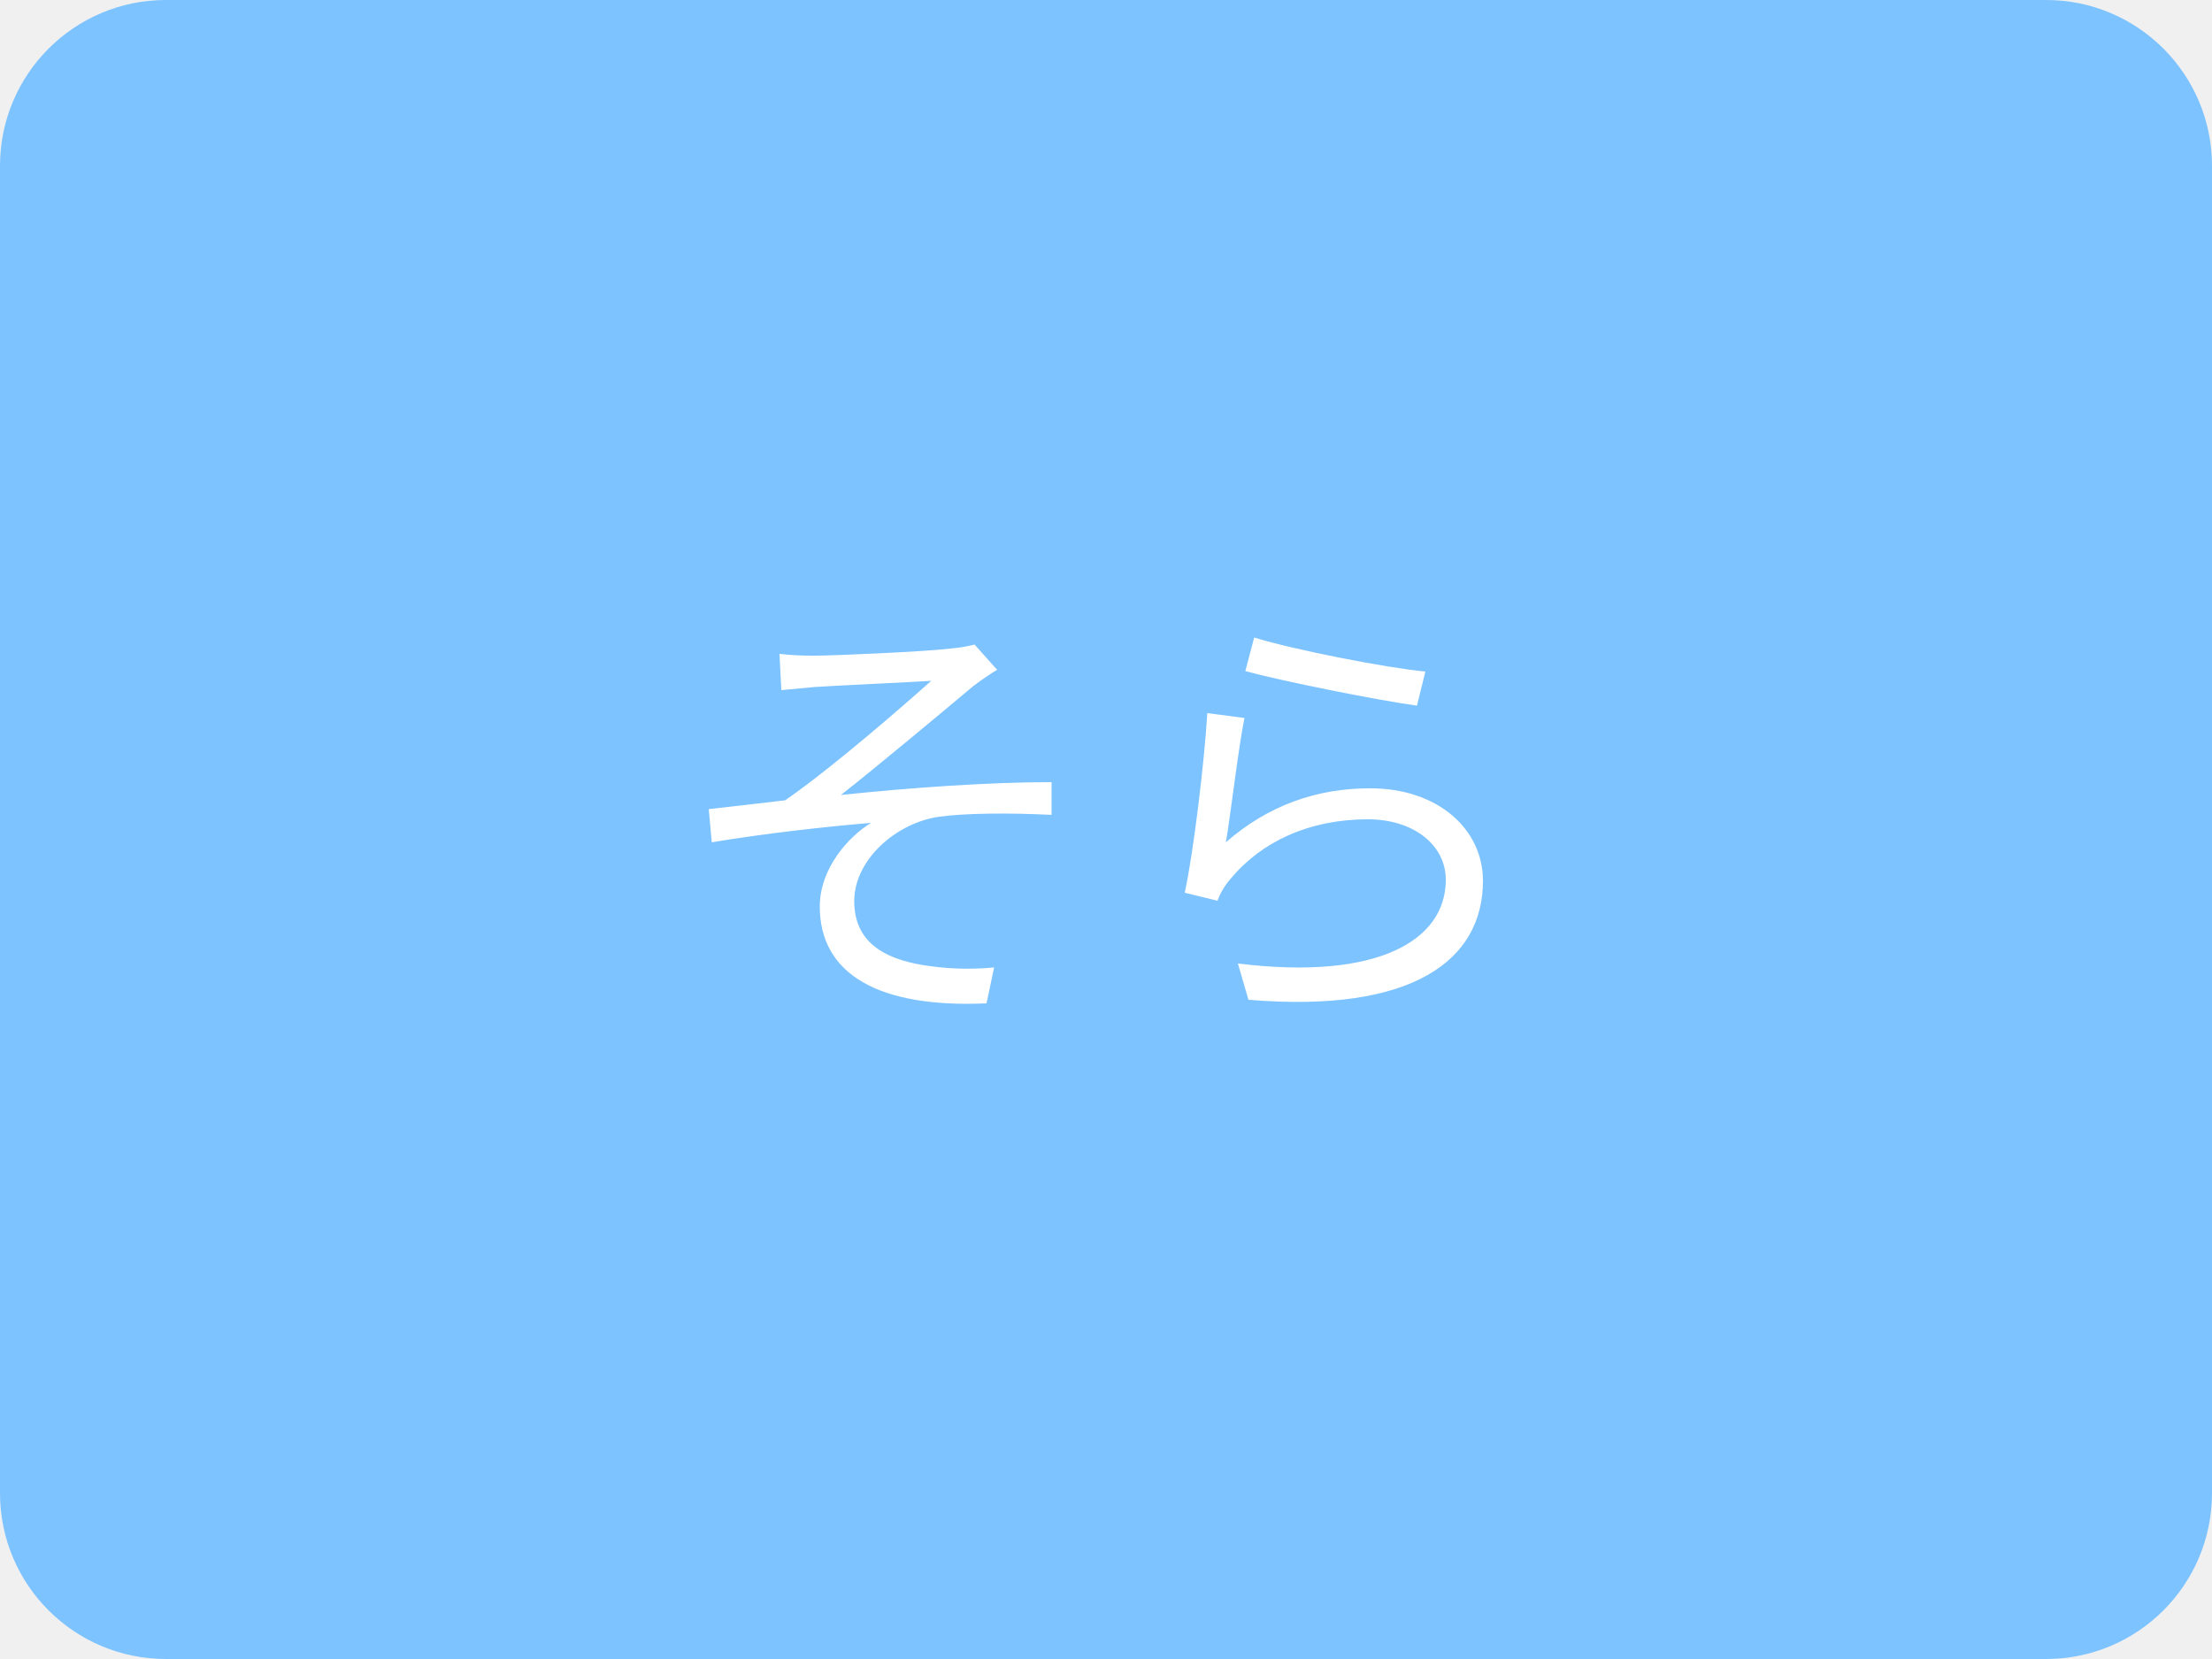
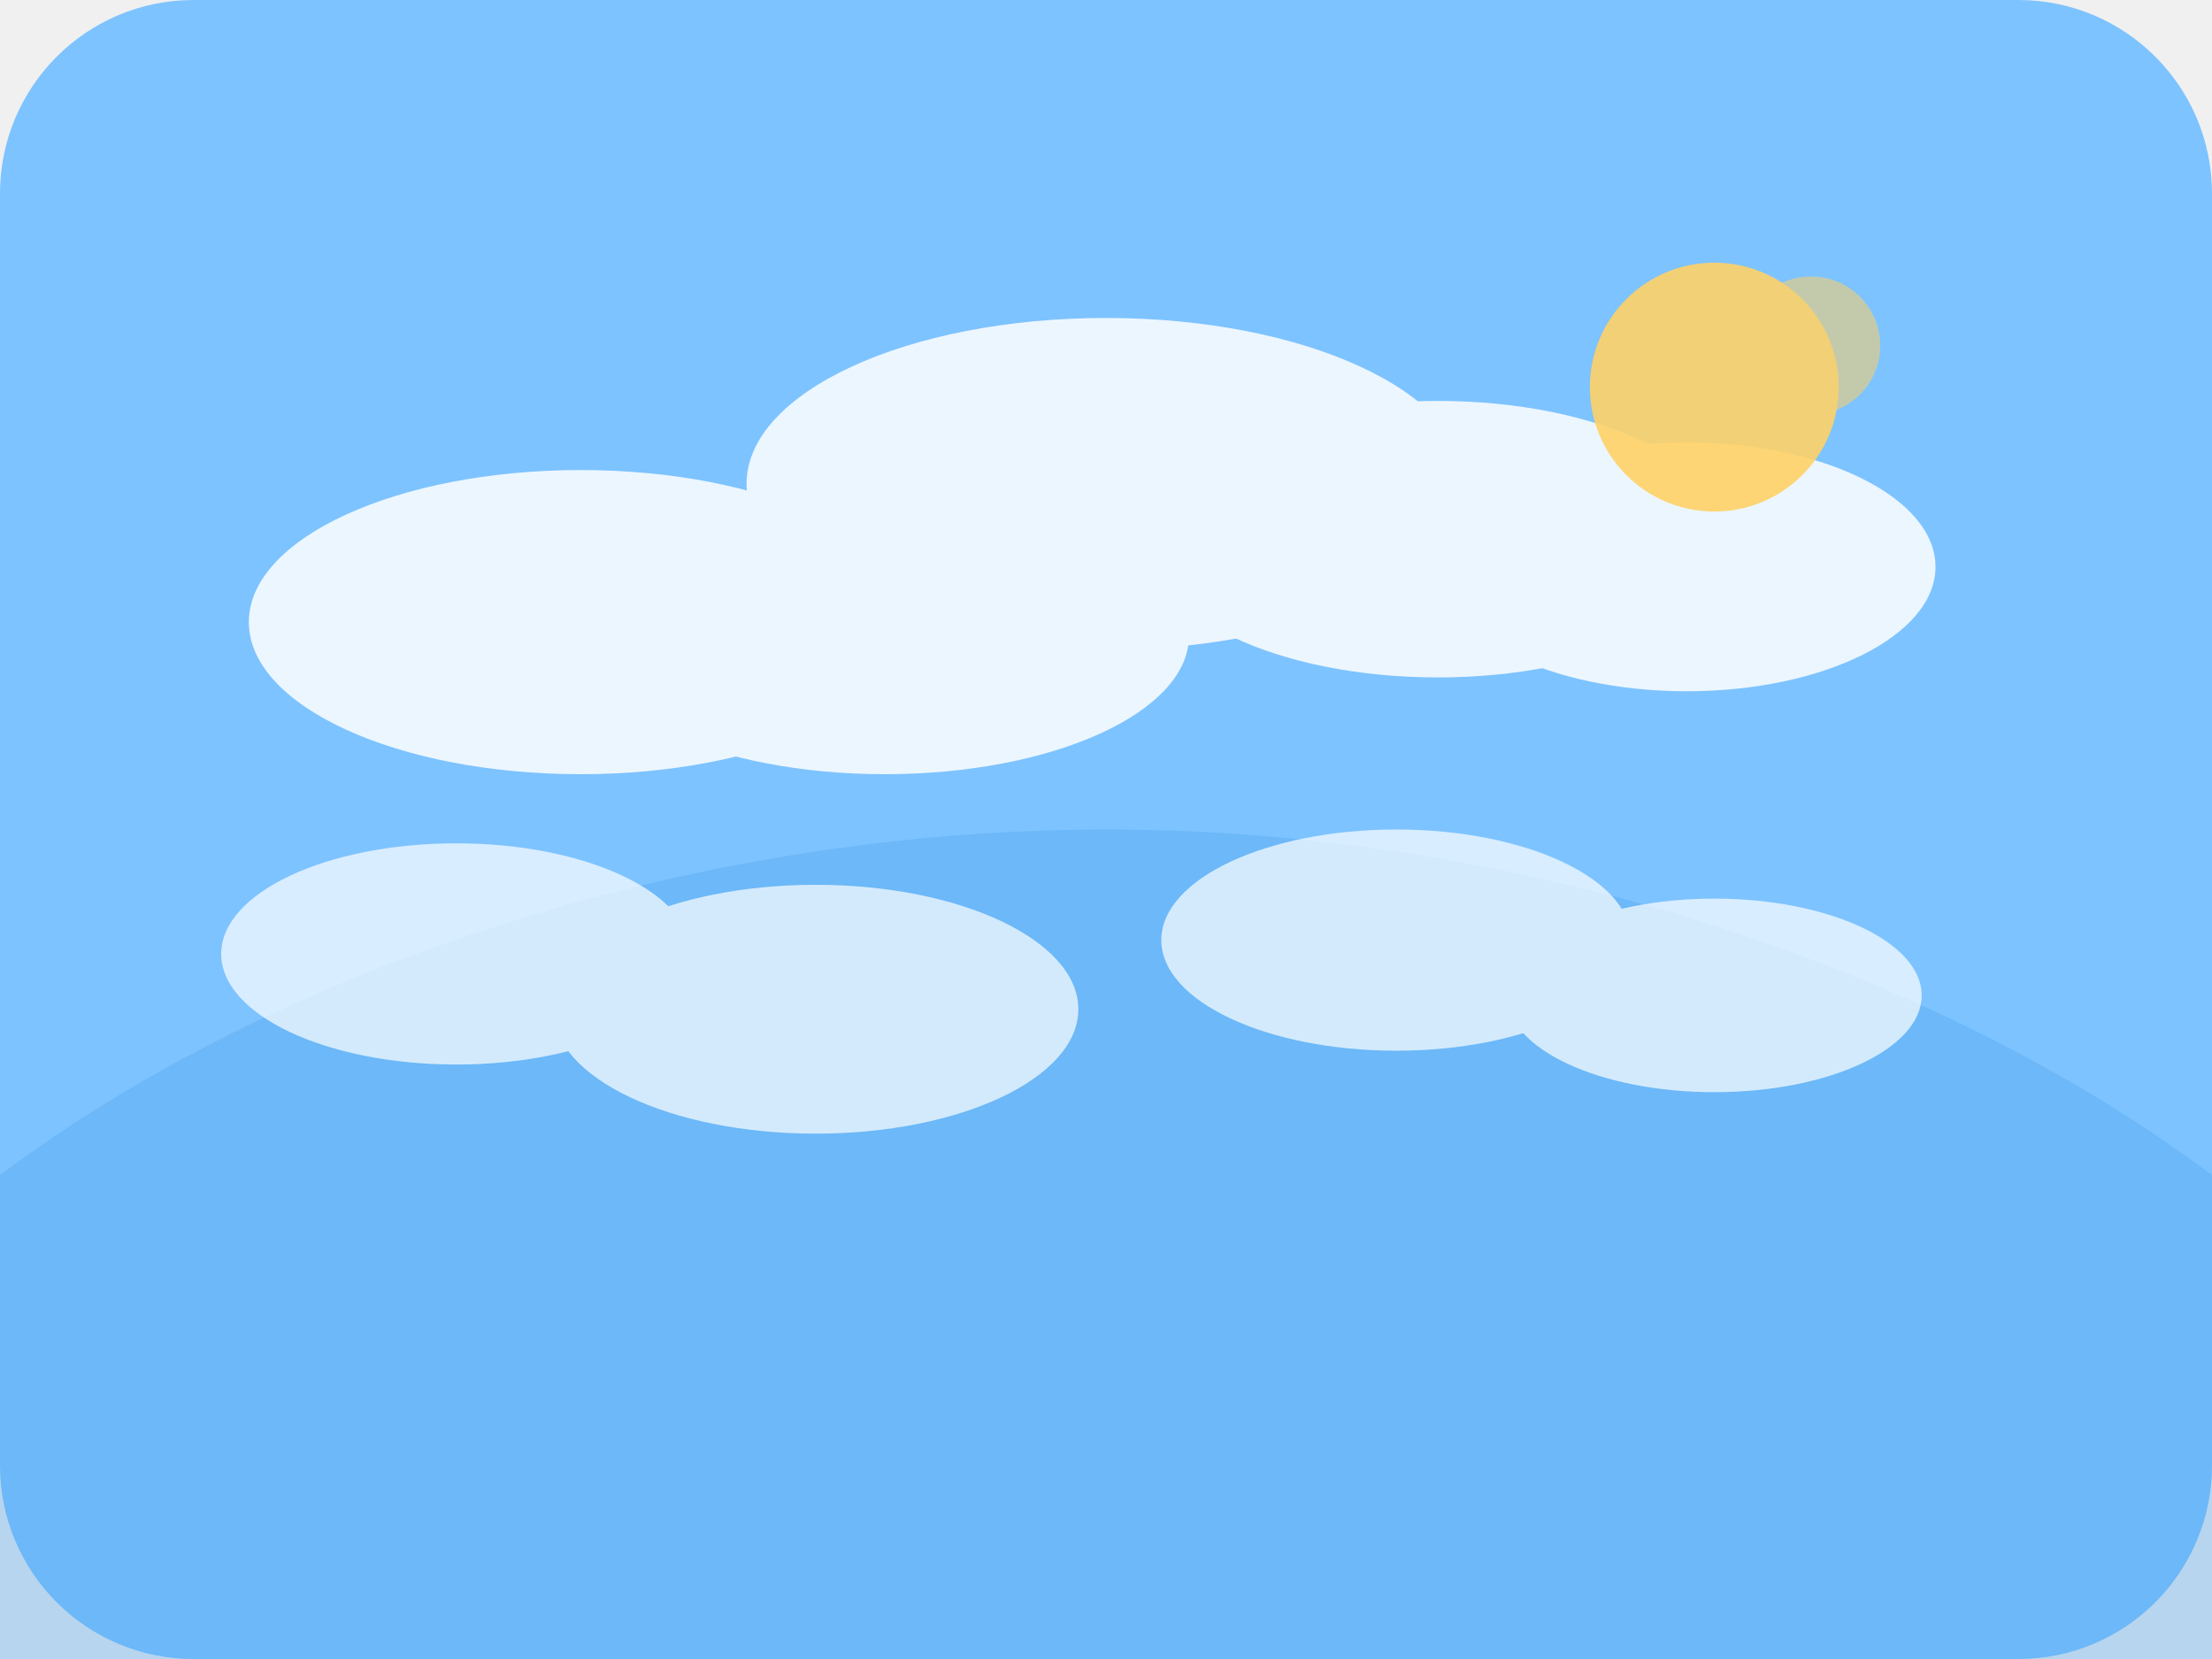
<svg xmlns="http://www.w3.org/2000/svg" viewBox="0 0 320 240">
-   <rect width="320" height="240" fill="#7DC3FF" rx="24" />
-   <text x="50%" y="50%" dominant-baseline="middle" text-anchor="middle" font-family="Noto Sans JP, sans-serif" font-size="64" fill="#fff">そら</text>
+   <rect width="320" height="240" fill="#7DC3FF" rx="28" />
+   <path d="M0 170c40-30 100-50 160-50s120 20 160 50v70H0z" fill="#4DA3EC" opacity="0.35" />
+   <g fill="#fff" opacity="0.85">
+     <ellipse cx="84" cy="90" rx="48" ry="22" />
+     <ellipse cx="128" cy="92" rx="44" ry="20" />
+     <ellipse cx="208" cy="78" rx="42" ry="20" />
+     <ellipse cx="244" cy="82" rx="36" ry="18" />
+     <ellipse cx="160" cy="70" rx="52" ry="24" />
+   </g>
+   <g fill="#fff" opacity="0.7">
+     <ellipse cx="66" cy="138" rx="34" ry="16" />
+     <ellipse cx="118" cy="146" rx="38" ry="18" />
+     <ellipse cx="202" cy="136" rx="34" ry="16" />
+     <ellipse cx="248" cy="144" rx="30" ry="14" />
+   </g>
+   <g fill="#FFD166" opacity="0.9">
+     <circle cx="248" cy="56" r="18" />
+     <circle cx="262" cy="50" r="10" opacity="0.6" />
+   </g>
</svg>
